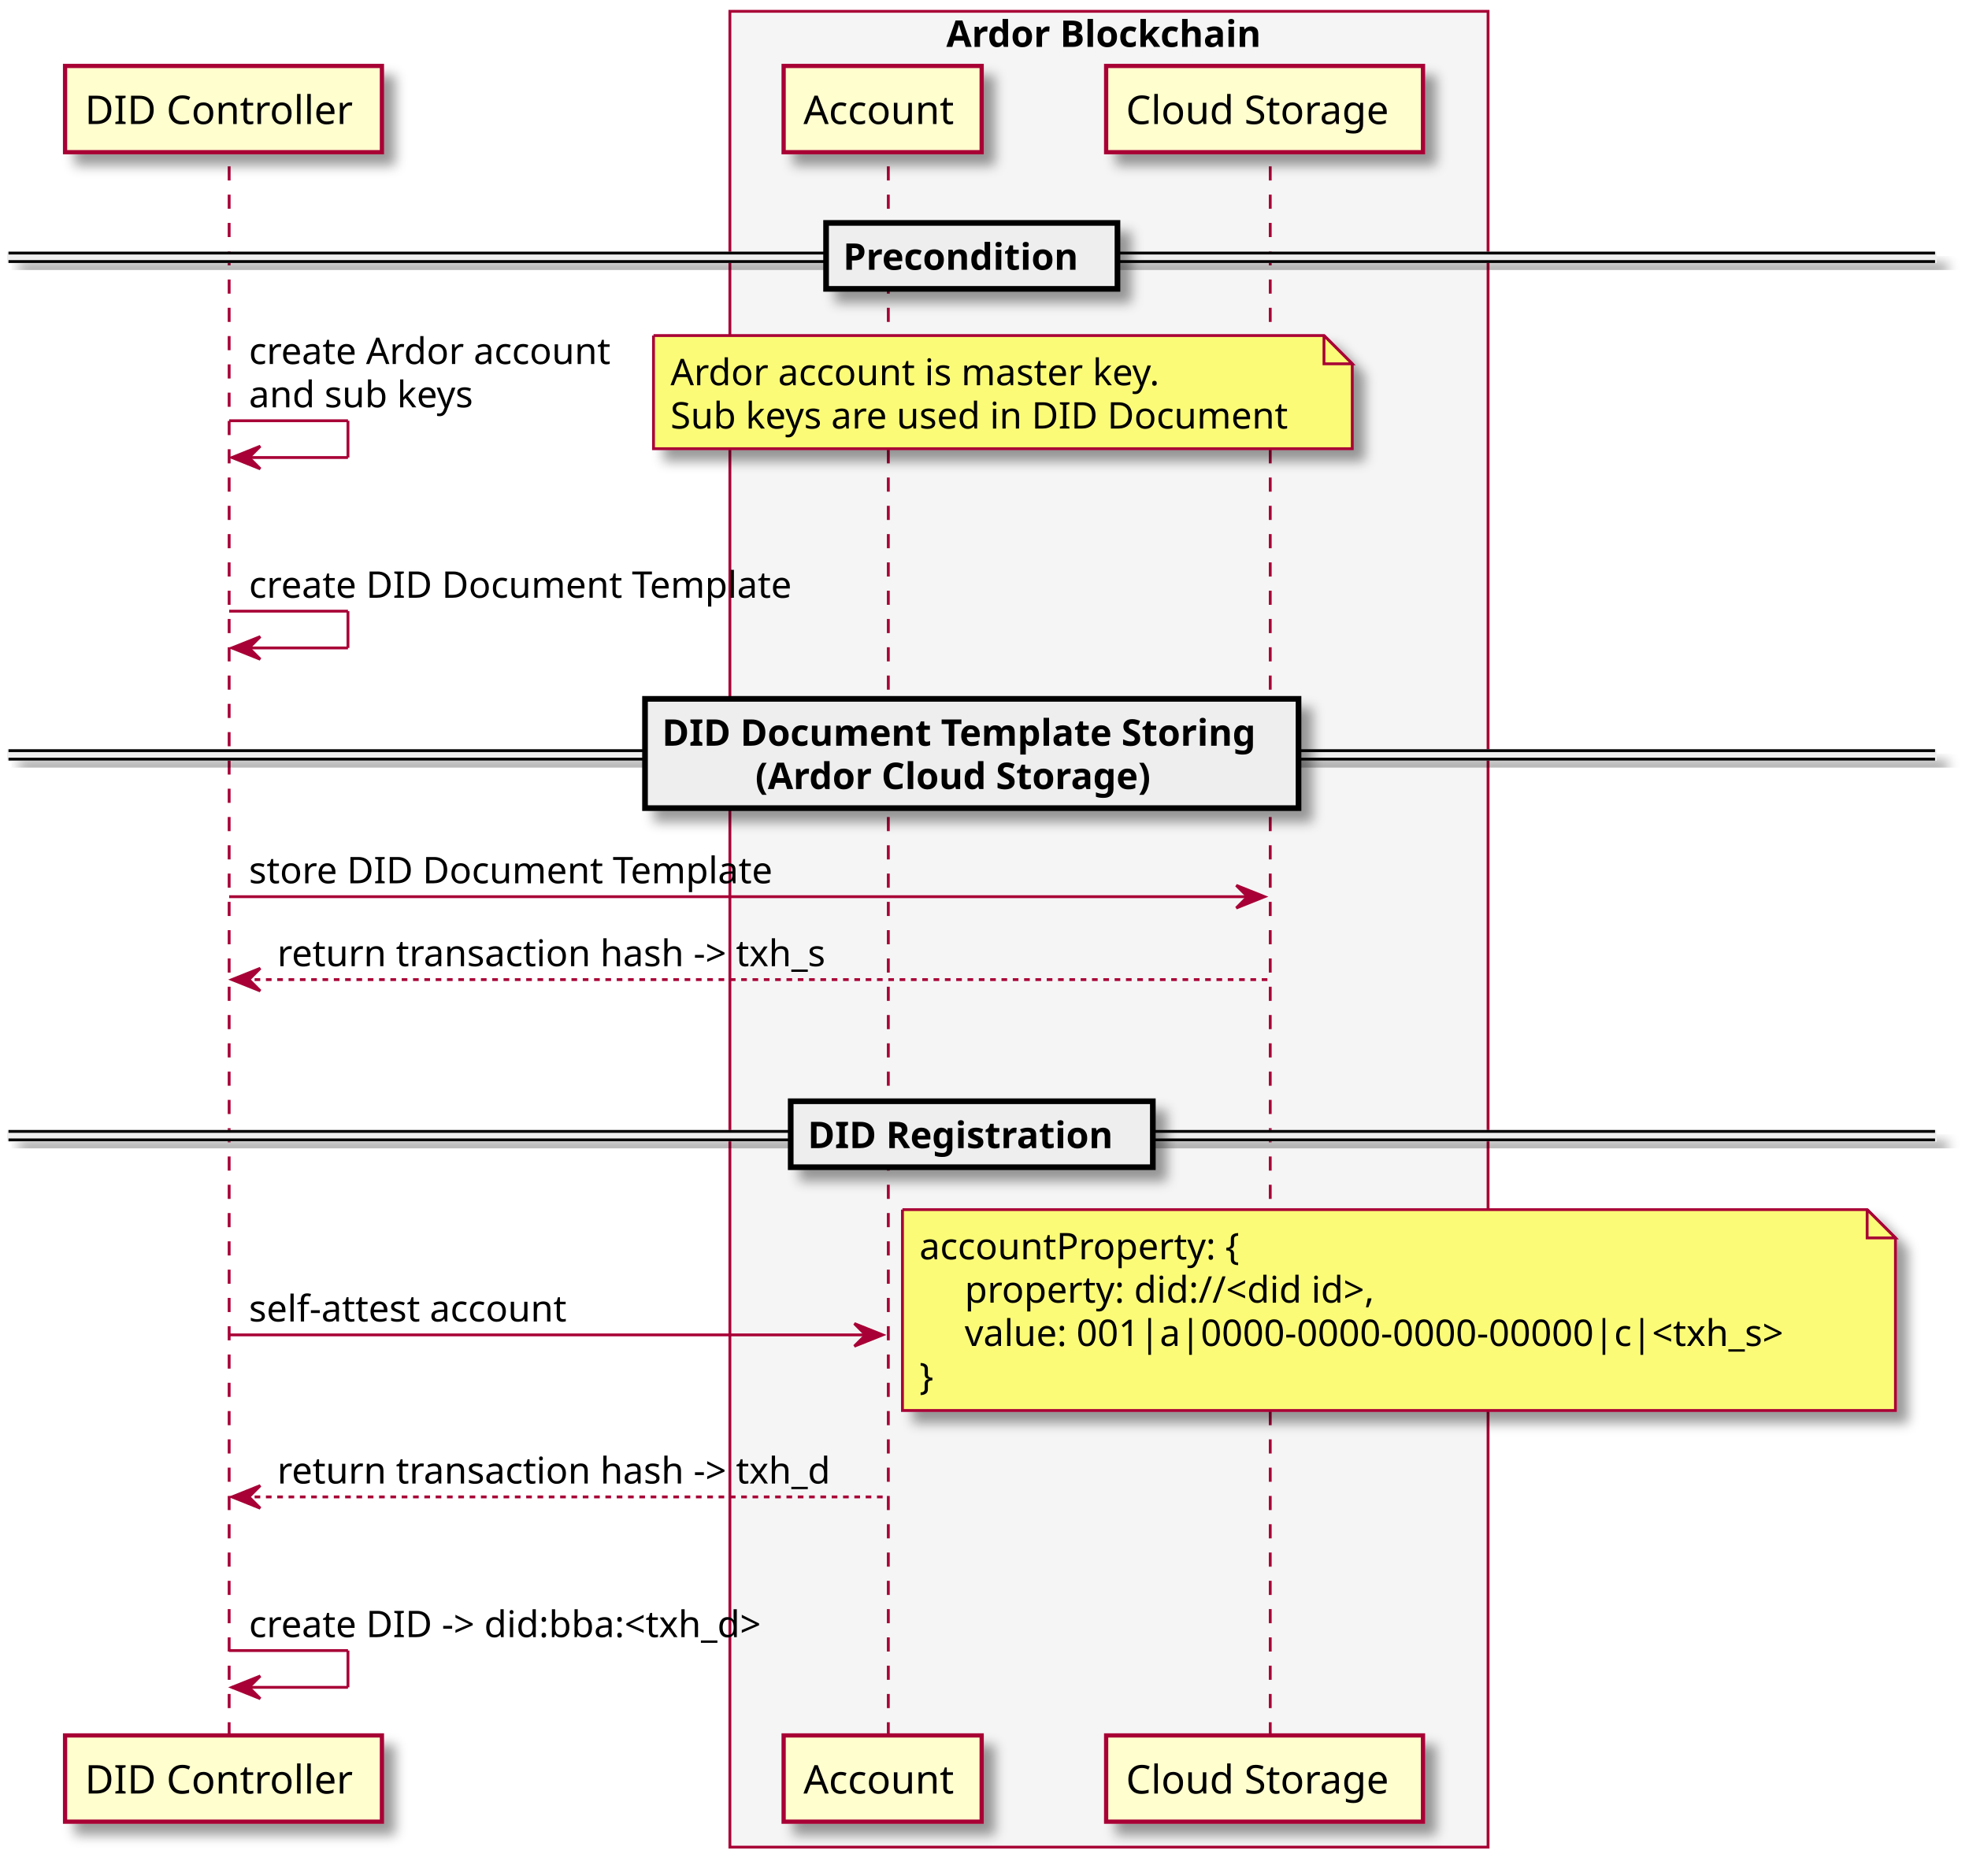
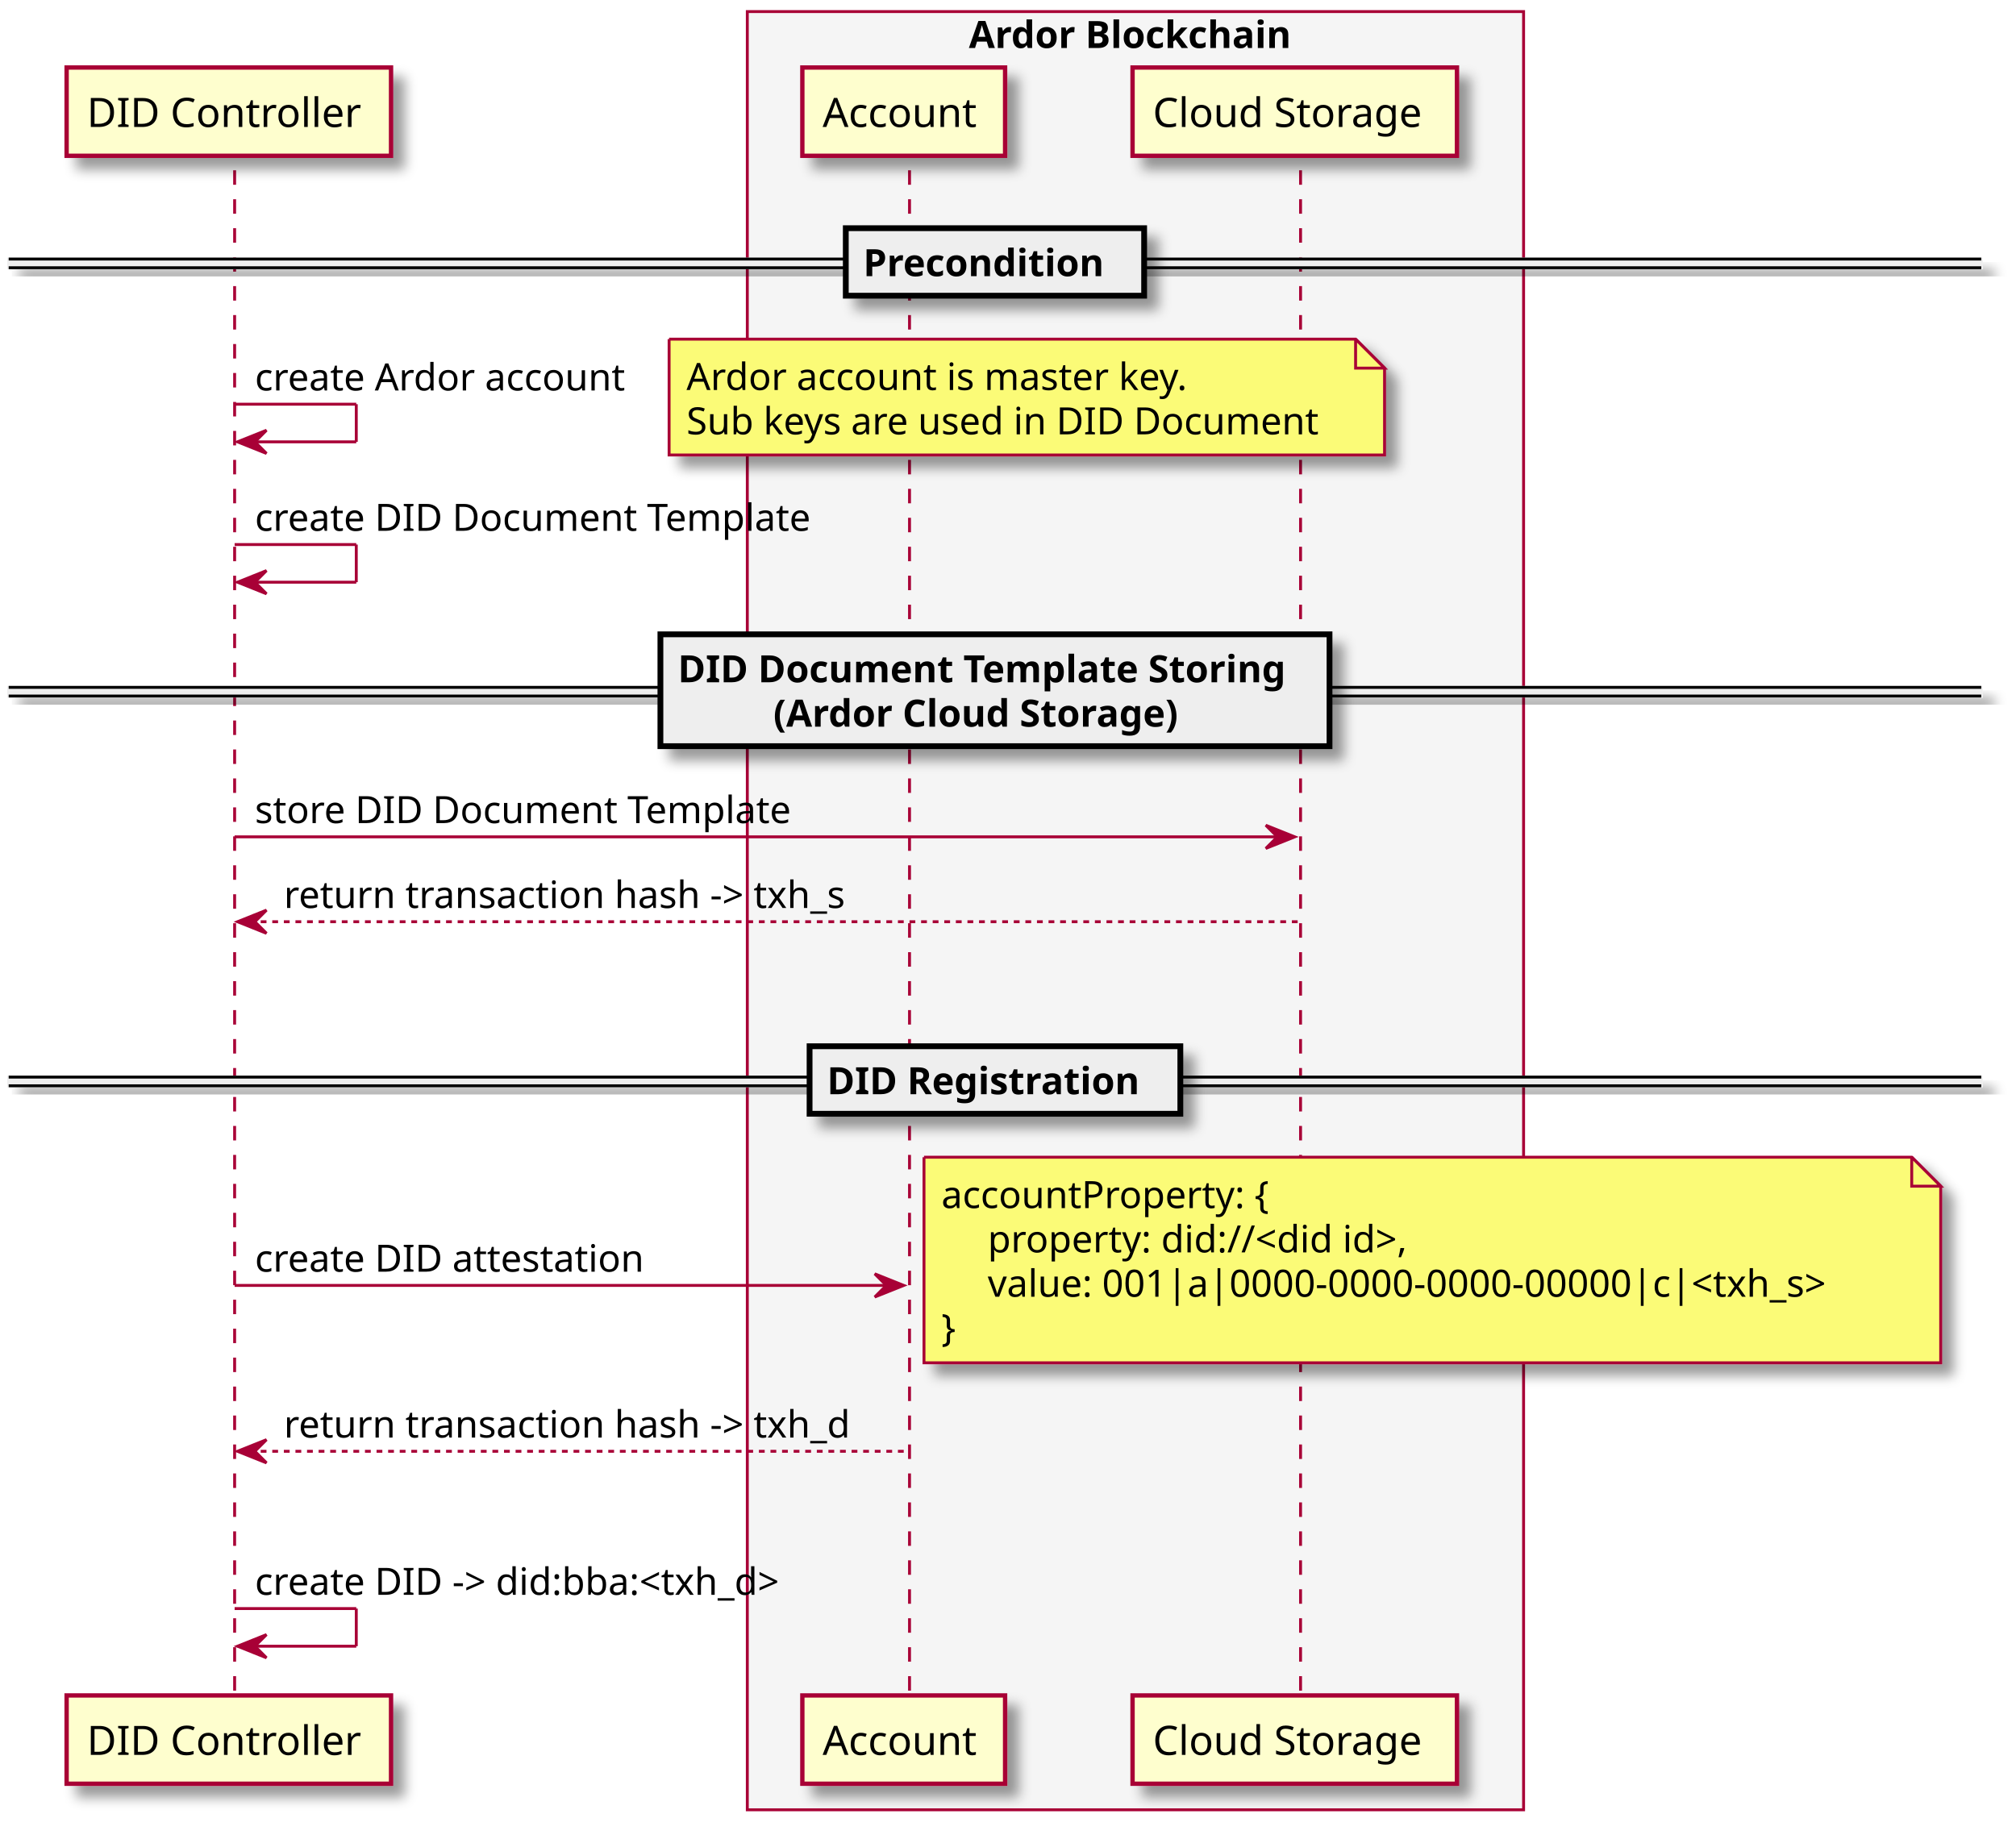
- <svg xmlns="http://www.w3.org/2000/svg" contentScriptType="application/ecmascript" contentStyleType="text/css" height="663px" preserveAspectRatio="none" style="width:696px;height:663px;" version="1.1" viewBox="0 0 696 663" width="696px" zoomAndPan="magnify">
+ <svg xmlns="http://www.w3.org/2000/svg" contentScriptType="application/ecmascript" contentStyleType="text/css" height="635px" preserveAspectRatio="none" style="width:696px;height:635px;" version="1.1" viewBox="0 0 696 635" width="696px" zoomAndPan="magnify">
  <defs>
-     <filter height="300%" id="fbwpc0lq232we" width="300%" x="-1" y="-1">
+     <filter height="300%" id="f1r0kno3m99hi9" width="300%" x="-1" y="-1">
      <feGaussianBlur result="blurOut" stdDeviation="2.0" />
      <feColorMatrix in="blurOut" result="blurOut2" type="matrix" values="0 0 0 0 0 0 0 0 0 0 0 0 0 0 0 0 0 0 .4 0" />
      <feOffset dx="4.0" dy="4.0" in="blurOut2" result="blurOut3" />
      <feBlend in="SourceGraphic" in2="blurOut3" mode="normal" />
    </filter>
  </defs>
  <g>
-     <rect fill="#F5F5F5" height="648.945" style="stroke: #A80036; stroke-width: 1.0;" width="268" x="258" y="4" />
+     <rect fill="#F5F5F5" height="620.945" style="stroke: #A80036; stroke-width: 1.0;" width="268" x="258" y="4" />
    <text fill="#000000" font-family="sans-serif" font-size="13" font-weight="bold" lengthAdjust="spacingAndGlyphs" textLength="115" x="334.5" y="16.568">Ardor Blockchain</text>
-     <line style="stroke: #A80036; stroke-width: 1.0; stroke-dasharray: 5.0,5.0;" x1="81" x2="81" y1="58.799" y2="614.457" />
-     <line style="stroke: #A80036; stroke-width: 1.0; stroke-dasharray: 5.0,5.0;" x1="314" x2="314" y1="58.799" y2="614.457" />
-     <line style="stroke: #A80036; stroke-width: 1.0; stroke-dasharray: 5.0,5.0;" x1="449" x2="449" y1="58.799" y2="614.457" />
-     <rect fill="#FEFECE" filter="url(#fbwpc0lq232we)" height="30.488" style="stroke: #A80036; stroke-width: 1.5;" width="112" x="23" y="23.311" />
+     <line style="stroke: #A80036; stroke-width: 1.0; stroke-dasharray: 5.0,5.0;" x1="81" x2="81" y1="58.799" y2="586.457" />
+     <line style="stroke: #A80036; stroke-width: 1.0; stroke-dasharray: 5.0,5.0;" x1="314" x2="314" y1="58.799" y2="586.457" />
+     <line style="stroke: #A80036; stroke-width: 1.0; stroke-dasharray: 5.0,5.0;" x1="449" x2="449" y1="58.799" y2="586.457" />
+     <rect fill="#FEFECE" filter="url(#f1r0kno3m99hi9)" height="30.488" style="stroke: #A80036; stroke-width: 1.5;" width="112" x="23" y="23.311" />
    <text fill="#000000" font-family="sans-serif" font-size="14" lengthAdjust="spacingAndGlyphs" textLength="98" x="30" y="43.846">DID Controller</text>
-     <rect fill="#FEFECE" filter="url(#fbwpc0lq232we)" height="30.488" style="stroke: #A80036; stroke-width: 1.5;" width="112" x="23" y="613.457" />
-     <text fill="#000000" font-family="sans-serif" font-size="14" lengthAdjust="spacingAndGlyphs" textLength="98" x="30" y="633.992">DID Controller</text>
-     <rect fill="#FEFECE" filter="url(#fbwpc0lq232we)" height="30.488" style="stroke: #A80036; stroke-width: 1.5;" width="70" x="277" y="23.311" />
+     <rect fill="#FEFECE" filter="url(#f1r0kno3m99hi9)" height="30.488" style="stroke: #A80036; stroke-width: 1.5;" width="112" x="23" y="585.457" />
+     <text fill="#000000" font-family="sans-serif" font-size="14" lengthAdjust="spacingAndGlyphs" textLength="98" x="30" y="605.992">DID Controller</text>
+     <rect fill="#FEFECE" filter="url(#f1r0kno3m99hi9)" height="30.488" style="stroke: #A80036; stroke-width: 1.5;" width="70" x="277" y="23.311" />
    <text fill="#000000" font-family="sans-serif" font-size="14" lengthAdjust="spacingAndGlyphs" textLength="56" x="284" y="43.846">Account</text>
-     <rect fill="#FEFECE" filter="url(#fbwpc0lq232we)" height="30.488" style="stroke: #A80036; stroke-width: 1.5;" width="70" x="277" y="613.457" />
-     <text fill="#000000" font-family="sans-serif" font-size="14" lengthAdjust="spacingAndGlyphs" textLength="56" x="284" y="633.992">Account</text>
-     <rect fill="#FEFECE" filter="url(#fbwpc0lq232we)" height="30.488" style="stroke: #A80036; stroke-width: 1.5;" width="112" x="391" y="23.311" />
+     <rect fill="#FEFECE" filter="url(#f1r0kno3m99hi9)" height="30.488" style="stroke: #A80036; stroke-width: 1.5;" width="70" x="277" y="585.457" />
+     <text fill="#000000" font-family="sans-serif" font-size="14" lengthAdjust="spacingAndGlyphs" textLength="56" x="284" y="605.992">Account</text>
+     <rect fill="#FEFECE" filter="url(#f1r0kno3m99hi9)" height="30.488" style="stroke: #A80036; stroke-width: 1.5;" width="112" x="391" y="23.311" />
    <text fill="#000000" font-family="sans-serif" font-size="14" lengthAdjust="spacingAndGlyphs" textLength="98" x="398" y="43.846">Cloud Storage</text>
-     <rect fill="#FEFECE" filter="url(#fbwpc0lq232we)" height="30.488" style="stroke: #A80036; stroke-width: 1.5;" width="112" x="391" y="613.457" />
-     <text fill="#000000" font-family="sans-serif" font-size="14" lengthAdjust="spacingAndGlyphs" textLength="98" x="398" y="633.992">Cloud Storage</text>
-     <rect fill="#EEEEEE" filter="url(#fbwpc0lq232we)" height="3" style="stroke: #EEEEEE; stroke-width: 1.0;" width="681" x="3" y="89.454" />
+     <rect fill="#FEFECE" filter="url(#f1r0kno3m99hi9)" height="30.488" style="stroke: #A80036; stroke-width: 1.5;" width="112" x="391" y="585.457" />
+     <text fill="#000000" font-family="sans-serif" font-size="14" lengthAdjust="spacingAndGlyphs" textLength="98" x="398" y="605.992">Cloud Storage</text>
+     <rect fill="#EEEEEE" filter="url(#f1r0kno3m99hi9)" height="3" style="stroke: #EEEEEE; stroke-width: 1.0;" width="681" x="3" y="89.454" />
    <line style="stroke: #000000; stroke-width: 1.0;" x1="3" x2="684" y1="89.454" y2="89.454" />
    <line style="stroke: #000000; stroke-width: 1.0;" x1="3" x2="684" y1="92.454" y2="92.454" />
-     <rect fill="#EEEEEE" filter="url(#fbwpc0lq232we)" height="23.311" style="stroke: #000000; stroke-width: 2.0;" width="103" x="292" y="78.799" />
+     <rect fill="#EEEEEE" filter="url(#f1r0kno3m99hi9)" height="23.311" style="stroke: #000000; stroke-width: 2.0;" width="103" x="292" y="78.799" />
    <text fill="#000000" font-family="sans-serif" font-size="13" font-weight="bold" lengthAdjust="spacingAndGlyphs" textLength="85" x="298" y="95.367">Precondition</text>
-     <line style="stroke: #A80036; stroke-width: 1.0;" x1="81" x2="123" y1="148.731" y2="148.731" />
-     <line style="stroke: #A80036; stroke-width: 1.0;" x1="123" x2="123" y1="148.731" y2="161.731" />
-     <line style="stroke: #A80036; stroke-width: 1.0;" x1="82" x2="123" y1="161.731" y2="161.731" />
-     <polygon fill="#A80036" points="92,157.731,82,161.731,92,165.731,88,161.731" style="stroke: #A80036; stroke-width: 1.0;" />
-     <text fill="#000000" font-family="sans-serif" font-size="13" lengthAdjust="spacingAndGlyphs" textLength="131" x="88" y="128.678">create Ardor account</text>
-     <text fill="#000000" font-family="sans-serif" font-size="13" lengthAdjust="spacingAndGlyphs" textLength="83" x="88" y="143.988">and sub keys</text>
-     <path d="M231,118.609 L231,158.609 L478,158.609 L478,128.609 L468,118.609 L231,118.609 " fill="#FBFB77" filter="url(#fbwpc0lq232we)" style="stroke: #A80036; stroke-width: 1.0;" />
-     <path d="M468,118.609 L468,128.609 L478,128.609 L468,118.609 " fill="#FBFB77" style="stroke: #A80036; stroke-width: 1.0;" />
-     <text fill="#000000" font-family="sans-serif" font-size="13" lengthAdjust="spacingAndGlyphs" textLength="181" x="237" y="136.178">Ardor account is master key.</text>
-     <text fill="#000000" font-family="sans-serif" font-size="13" lengthAdjust="spacingAndGlyphs" textLength="226" x="237" y="151.488">Sub keys are used in DID Document</text>
-     <line style="stroke: #A80036; stroke-width: 1.0;" x1="81" x2="123" y1="216.041" y2="216.041" />
-     <line style="stroke: #A80036; stroke-width: 1.0;" x1="123" x2="123" y1="216.041" y2="229.041" />
-     <line style="stroke: #A80036; stroke-width: 1.0;" x1="82" x2="123" y1="229.041" y2="229.041" />
-     <polygon fill="#A80036" points="92,225.041,82,229.041,92,233.041,88,229.041" style="stroke: #A80036; stroke-width: 1.0;" />
-     <text fill="#000000" font-family="sans-serif" font-size="13" lengthAdjust="spacingAndGlyphs" textLength="197" x="88" y="211.299">create DID Document Template</text>
-     <rect fill="#EEEEEE" filter="url(#fbwpc0lq232we)" height="3" style="stroke: #EEEEEE; stroke-width: 1.0;" width="681" x="3" y="265.352" />
-     <line style="stroke: #000000; stroke-width: 1.0;" x1="3" x2="684" y1="265.352" y2="265.352" />
-     <line style="stroke: #000000; stroke-width: 1.0;" x1="3" x2="684" y1="268.352" y2="268.352" />
-     <rect fill="#EEEEEE" filter="url(#fbwpc0lq232we)" height="38.621" style="stroke: #000000; stroke-width: 2.0;" width="231" x="228" y="247.041" />
-     <text fill="#000000" font-family="sans-serif" font-size="13" font-weight="bold" lengthAdjust="spacingAndGlyphs" textLength="217" x="234" y="263.609">DID Document Template Storing</text>
-     <text fill="#000000" font-family="sans-serif" font-size="13" font-weight="bold" lengthAdjust="spacingAndGlyphs" textLength="147" x="267" y="278.92">(Ardor Cloud Storage)</text>
-     <polygon fill="#A80036" points="437,312.973,447,316.973,437,320.973,441,316.973" style="stroke: #A80036; stroke-width: 1.0;" />
-     <line style="stroke: #A80036; stroke-width: 1.0;" x1="81" x2="443" y1="316.973" y2="316.973" />
-     <text fill="#000000" font-family="sans-serif" font-size="13" lengthAdjust="spacingAndGlyphs" textLength="191" x="88" y="312.231">store DID Document Template</text>
-     <polygon fill="#A80036" points="92,342.283,82,346.283,92,350.283,88,346.283" style="stroke: #A80036; stroke-width: 1.0;" />
-     <line style="stroke: #A80036; stroke-width: 1.0; stroke-dasharray: 2.0,2.0;" x1="86" x2="448" y1="346.283" y2="346.283" />
-     <text fill="#000000" font-family="sans-serif" font-size="13" lengthAdjust="spacingAndGlyphs" textLength="208" x="98" y="341.541">return transaction hash -&gt; txh_s</text>
-     <rect fill="#EEEEEE" filter="url(#fbwpc0lq232we)" height="3" style="stroke: #EEEEEE; stroke-width: 1.0;" width="681" x="3" y="399.938" />
-     <line style="stroke: #000000; stroke-width: 1.0;" x1="3" x2="684" y1="399.938" y2="399.938" />
-     <line style="stroke: #000000; stroke-width: 1.0;" x1="3" x2="684" y1="402.938" y2="402.938" />
-     <rect fill="#EEEEEE" filter="url(#fbwpc0lq232we)" height="23.311" style="stroke: #000000; stroke-width: 2.0;" width="128" x="279.5" y="389.283" />
-     <text fill="#000000" font-family="sans-serif" font-size="13" font-weight="bold" lengthAdjust="spacingAndGlyphs" textLength="110" x="285.5" y="405.852">DID Registration</text>
-     <polygon fill="#A80036" points="302,467.87,312,471.87,302,475.87,306,471.87" style="stroke: #A80036; stroke-width: 1.0;" />
-     <line style="stroke: #A80036; stroke-width: 1.0;" x1="81" x2="308" y1="471.87" y2="471.87" />
-     <text fill="#000000" font-family="sans-serif" font-size="13" lengthAdjust="spacingAndGlyphs" textLength="121" x="88" y="467.128">self-attest account</text>
-     <path d="M319,427.594 L319,498.594 L670,498.594 L670,437.594 L660,427.594 L319,427.594 " fill="#FBFB77" filter="url(#fbwpc0lq232we)" style="stroke: #A80036; stroke-width: 1.0;" />
-     <path d="M660,427.594 L660,437.594 L670,437.594 L660,427.594 " fill="#FBFB77" style="stroke: #A80036; stroke-width: 1.0;" />
-     <text fill="#000000" font-family="sans-serif" font-size="13" lengthAdjust="spacingAndGlyphs" textLength="114" x="325" y="445.162">accountProperty: {</text>
-     <text fill="#000000" font-family="sans-serif" font-size="13" lengthAdjust="spacingAndGlyphs" textLength="159" x="341" y="460.473">property: did://&lt;did id&gt;,</text>
-     <text fill="#000000" font-family="sans-serif" font-size="13" lengthAdjust="spacingAndGlyphs" textLength="314" x="341" y="475.783">value: 001|a|0000-0000-0000-00000|c|&lt;txh_s&gt;</text>
-     <text fill="#000000" font-family="sans-serif" font-size="13" lengthAdjust="spacingAndGlyphs" textLength="4" x="325" y="491.094">}</text>
-     <polygon fill="#A80036" points="92,525.146,82,529.146,92,533.146,88,529.146" style="stroke: #A80036; stroke-width: 1.0;" />
-     <line style="stroke: #A80036; stroke-width: 1.0; stroke-dasharray: 2.0,2.0;" x1="86" x2="313" y1="529.146" y2="529.146" />
-     <text fill="#000000" font-family="sans-serif" font-size="13" lengthAdjust="spacingAndGlyphs" textLength="209" x="98" y="524.404">return transaction hash -&gt; txh_d</text>
-     <line style="stroke: #A80036; stroke-width: 1.0;" x1="81" x2="123" y1="583.457" y2="583.457" />
-     <line style="stroke: #A80036; stroke-width: 1.0;" x1="123" x2="123" y1="583.457" y2="596.457" />
-     <line style="stroke: #A80036; stroke-width: 1.0;" x1="82" x2="123" y1="596.457" y2="596.457" />
-     <polygon fill="#A80036" points="92,592.457,82,596.457,92,600.457,88,596.457" style="stroke: #A80036; stroke-width: 1.0;" />
-     <text fill="#000000" font-family="sans-serif" font-size="13" lengthAdjust="spacingAndGlyphs" textLength="199" x="88" y="578.715">create DID -&gt; did:bba:&lt;txh_d&gt;</text>
+     <line style="stroke: #A80036; stroke-width: 1.0;" x1="81" x2="123" y1="139.575" y2="139.575" />
+     <line style="stroke: #A80036; stroke-width: 1.0;" x1="123" x2="123" y1="139.575" y2="152.575" />
+     <line style="stroke: #A80036; stroke-width: 1.0;" x1="82" x2="123" y1="152.575" y2="152.575" />
+     <polygon fill="#A80036" points="92,148.575,82,152.575,92,156.575,88,152.575" style="stroke: #A80036; stroke-width: 1.0;" />
+     <text fill="#000000" font-family="sans-serif" font-size="13" lengthAdjust="spacingAndGlyphs" textLength="131" x="88" y="134.833">create Ardor account</text>
+     <path d="M231,117.109 L231,157.109 L478,157.109 L478,127.109 L468,117.109 L231,117.109 " fill="#FBFB77" filter="url(#f1r0kno3m99hi9)" style="stroke: #A80036; stroke-width: 1.0;" />
+     <path d="M468,117.109 L468,127.109 L478,127.109 L468,117.109 " fill="#FBFB77" style="stroke: #A80036; stroke-width: 1.0;" />
+     <text fill="#000000" font-family="sans-serif" font-size="13" lengthAdjust="spacingAndGlyphs" textLength="181" x="237" y="134.678">Ardor account is master key.</text>
+     <text fill="#000000" font-family="sans-serif" font-size="13" lengthAdjust="spacingAndGlyphs" textLength="226" x="237" y="149.988">Sub keys are used in DID Document</text>
+     <line style="stroke: #A80036; stroke-width: 1.0;" x1="81" x2="123" y1="188.041" y2="188.041" />
+     <line style="stroke: #A80036; stroke-width: 1.0;" x1="123" x2="123" y1="188.041" y2="201.041" />
+     <line style="stroke: #A80036; stroke-width: 1.0;" x1="82" x2="123" y1="201.041" y2="201.041" />
+     <polygon fill="#A80036" points="92,197.041,82,201.041,92,205.041,88,201.041" style="stroke: #A80036; stroke-width: 1.0;" />
+     <text fill="#000000" font-family="sans-serif" font-size="13" lengthAdjust="spacingAndGlyphs" textLength="197" x="88" y="183.299">create DID Document Template</text>
+     <rect fill="#EEEEEE" filter="url(#f1r0kno3m99hi9)" height="3" style="stroke: #EEEEEE; stroke-width: 1.0;" width="681" x="3" y="237.352" />
+     <line style="stroke: #000000; stroke-width: 1.0;" x1="3" x2="684" y1="237.352" y2="237.352" />
+     <line style="stroke: #000000; stroke-width: 1.0;" x1="3" x2="684" y1="240.352" y2="240.352" />
+     <rect fill="#EEEEEE" filter="url(#f1r0kno3m99hi9)" height="38.621" style="stroke: #000000; stroke-width: 2.0;" width="231" x="228" y="219.041" />
+     <text fill="#000000" font-family="sans-serif" font-size="13" font-weight="bold" lengthAdjust="spacingAndGlyphs" textLength="217" x="234" y="235.609">DID Document Template Storing</text>
+     <text fill="#000000" font-family="sans-serif" font-size="13" font-weight="bold" lengthAdjust="spacingAndGlyphs" textLength="147" x="267" y="250.92">(Ardor Cloud Storage)</text>
+     <polygon fill="#A80036" points="437,284.973,447,288.973,437,292.973,441,288.973" style="stroke: #A80036; stroke-width: 1.0;" />
+     <line style="stroke: #A80036; stroke-width: 1.0;" x1="81" x2="443" y1="288.973" y2="288.973" />
+     <text fill="#000000" font-family="sans-serif" font-size="13" lengthAdjust="spacingAndGlyphs" textLength="191" x="88" y="284.231">store DID Document Template</text>
+     <polygon fill="#A80036" points="92,314.283,82,318.283,92,322.283,88,318.283" style="stroke: #A80036; stroke-width: 1.0;" />
+     <line style="stroke: #A80036; stroke-width: 1.0; stroke-dasharray: 2.0,2.0;" x1="86" x2="448" y1="318.283" y2="318.283" />
+     <text fill="#000000" font-family="sans-serif" font-size="13" lengthAdjust="spacingAndGlyphs" textLength="208" x="98" y="313.541">return transaction hash -&gt; txh_s</text>
+     <rect fill="#EEEEEE" filter="url(#f1r0kno3m99hi9)" height="3" style="stroke: #EEEEEE; stroke-width: 1.0;" width="681" x="3" y="371.938" />
+     <line style="stroke: #000000; stroke-width: 1.0;" x1="3" x2="684" y1="371.938" y2="371.938" />
+     <line style="stroke: #000000; stroke-width: 1.0;" x1="3" x2="684" y1="374.938" y2="374.938" />
+     <rect fill="#EEEEEE" filter="url(#f1r0kno3m99hi9)" height="23.311" style="stroke: #000000; stroke-width: 2.0;" width="128" x="279.5" y="361.283" />
+     <text fill="#000000" font-family="sans-serif" font-size="13" font-weight="bold" lengthAdjust="spacingAndGlyphs" textLength="110" x="285.5" y="377.852">DID Registration</text>
+     <polygon fill="#A80036" points="302,439.87,312,443.87,302,447.87,306,443.87" style="stroke: #A80036; stroke-width: 1.0;" />
+     <line style="stroke: #A80036; stroke-width: 1.0;" x1="81" x2="308" y1="443.87" y2="443.87" />
+     <text fill="#000000" font-family="sans-serif" font-size="13" lengthAdjust="spacingAndGlyphs" textLength="138" x="88" y="439.128">create DID attestation</text>
+     <path d="M319,399.594 L319,470.594 L670,470.594 L670,409.594 L660,399.594 L319,399.594 " fill="#FBFB77" filter="url(#f1r0kno3m99hi9)" style="stroke: #A80036; stroke-width: 1.0;" />
+     <path d="M660,399.594 L660,409.594 L670,409.594 L660,399.594 " fill="#FBFB77" style="stroke: #A80036; stroke-width: 1.0;" />
+     <text fill="#000000" font-family="sans-serif" font-size="13" lengthAdjust="spacingAndGlyphs" textLength="114" x="325" y="417.162">accountProperty: {</text>
+     <text fill="#000000" font-family="sans-serif" font-size="13" lengthAdjust="spacingAndGlyphs" textLength="159" x="341" y="432.473">property: did://&lt;did id&gt;,</text>
+     <text fill="#000000" font-family="sans-serif" font-size="13" lengthAdjust="spacingAndGlyphs" textLength="314" x="341" y="447.783">value: 001|a|0000-0000-0000-00000|c|&lt;txh_s&gt;</text>
+     <text fill="#000000" font-family="sans-serif" font-size="13" lengthAdjust="spacingAndGlyphs" textLength="4" x="325" y="463.094">}</text>
+     <polygon fill="#A80036" points="92,497.147,82,501.147,92,505.147,88,501.147" style="stroke: #A80036; stroke-width: 1.0;" />
+     <line style="stroke: #A80036; stroke-width: 1.0; stroke-dasharray: 2.0,2.0;" x1="86" x2="313" y1="501.147" y2="501.147" />
+     <text fill="#000000" font-family="sans-serif" font-size="13" lengthAdjust="spacingAndGlyphs" textLength="209" x="98" y="496.404">return transaction hash -&gt; txh_d</text>
+     <line style="stroke: #A80036; stroke-width: 1.0;" x1="81" x2="123" y1="555.457" y2="555.457" />
+     <line style="stroke: #A80036; stroke-width: 1.0;" x1="123" x2="123" y1="555.457" y2="568.457" />
+     <line style="stroke: #A80036; stroke-width: 1.0;" x1="82" x2="123" y1="568.457" y2="568.457" />
+     <polygon fill="#A80036" points="92,564.457,82,568.457,92,572.457,88,568.457" style="stroke: #A80036; stroke-width: 1.0;" />
+     <text fill="#000000" font-family="sans-serif" font-size="13" lengthAdjust="spacingAndGlyphs" textLength="199" x="88" y="550.715">create DID -&gt; did:bba:&lt;txh_d&gt;</text>
  </g>
</svg>
